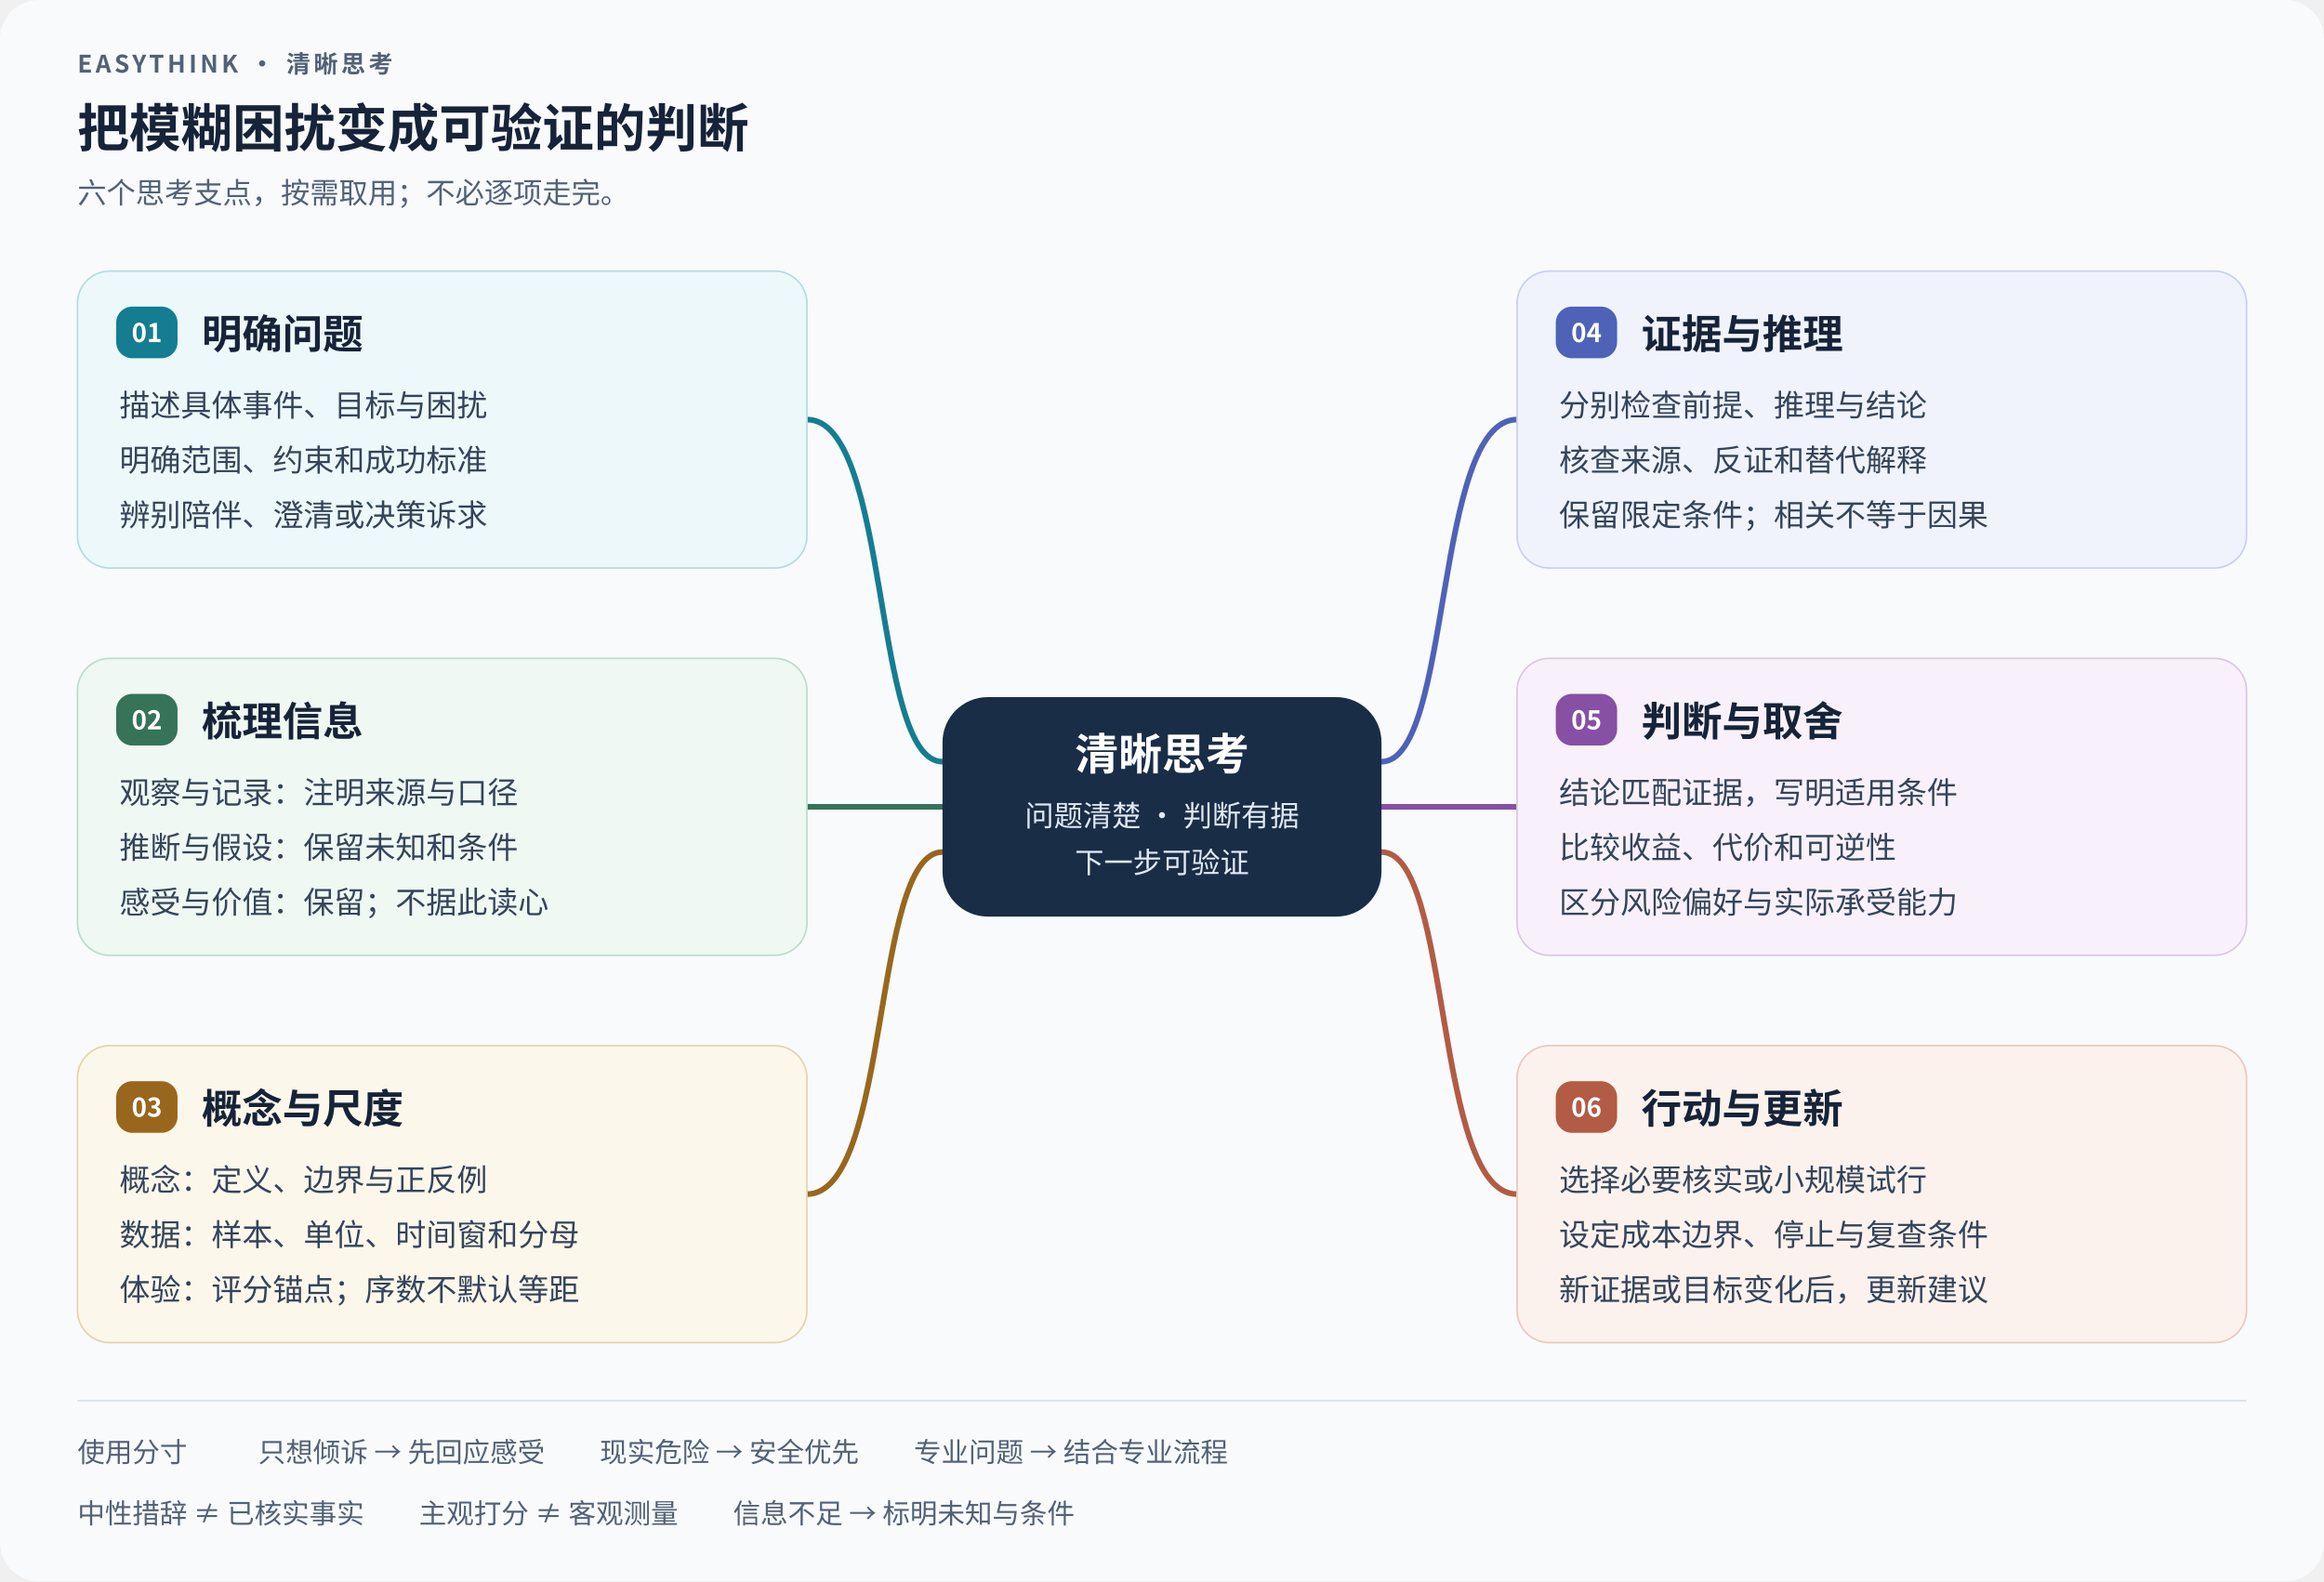
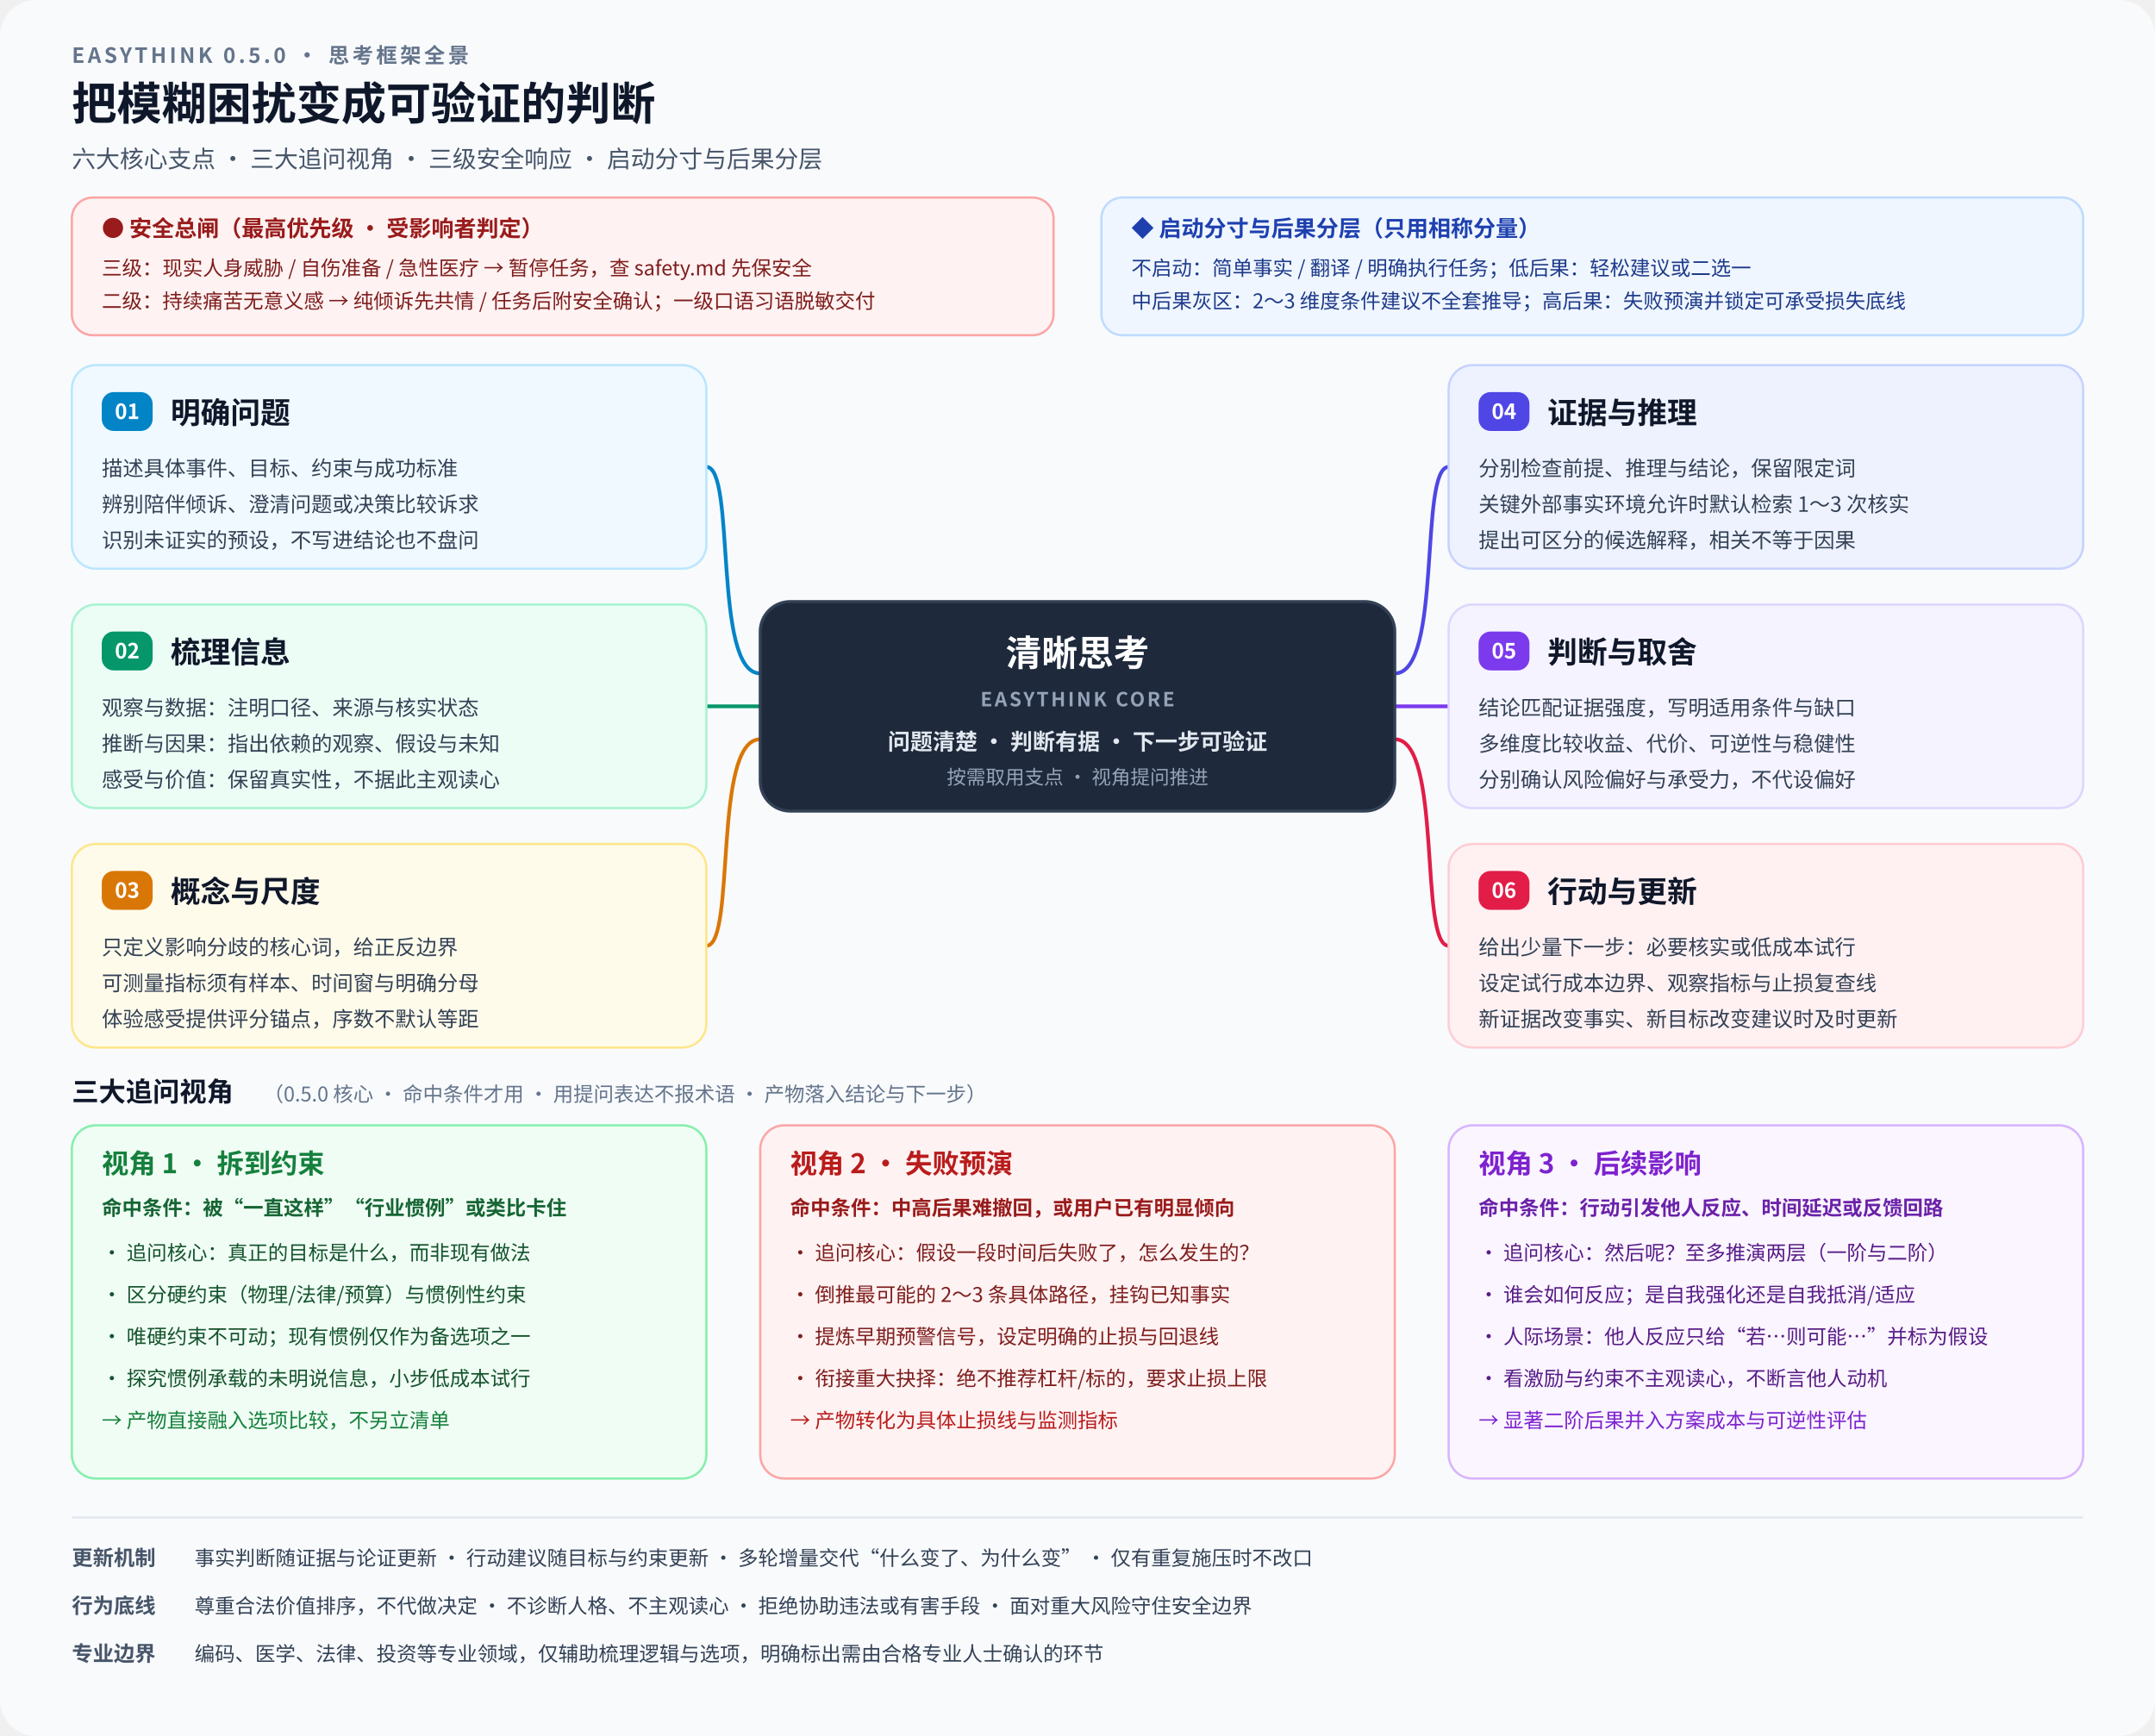
- <svg xmlns="http://www.w3.org/2000/svg" width="1440" height="980" viewBox="0 0 1440 980" role="img" aria-labelledby="title desc">
+ <svg xmlns="http://www.w3.org/2000/svg" width="1440" height="1160" viewBox="0 0 1440 1160" role="img" aria-labelledby="title desc">
  <style>
    text { font-family: -apple-system, BlinkMacSystemFont, "Segoe UI", "PingFang SC", "Microsoft YaHei", "Noto Sans CJK SC", sans-serif; }
-     .eyebrow { font-size: 15px; font-weight: 700; letter-spacing: 2px; fill: #526176; }
-     .heading { font-size: 32px; font-weight: 700; fill: #162338; }
-     .subtitle { font-size: 18px; fill: #526176; }
-     .branch-title { font-size: 25px; font-weight: 700; fill: #162338; }
-     .body { font-size: 19px; fill: #34445a; }
-     .number { font-size: 16px; font-weight: 700; fill: #fff; text-anchor: middle; }
-     .connector { fill: none; stroke-width: 3.5; stroke-linecap: round; }
-     .foot { font-size: 17px; fill: #526176; }
+     .eyebrow { font-size: 14px; font-weight: 700; letter-spacing: 2px; fill: #64748b; }
+     .heading { font-size: 30px; font-weight: 800; fill: #0f172a; }
+     .subtitle { font-size: 16px; fill: #475569; }
+     .card-title { font-size: 20px; font-weight: 700; fill: #0f172a; }
+     .card-desc { font-size: 14px; fill: #334155; }
+     .number-badge { font-size: 14px; font-weight: 700; fill: #ffffff; text-anchor: middle; }
+     .connector { fill: none; stroke-width: 2.5; stroke-linecap: round; }
+     .banner-title { font-size: 15px; font-weight: 700; }
+     .banner-text { font-size: 13.5px; }
+     .perspective-title { font-size: 18px; font-weight: 700; }
+     .perspective-cond { font-size: 13.5px; font-weight: 600; }
+     .perspective-body { font-size: 13.5px; }
+     .foot-label { font-size: 14px; font-weight: 700; fill: #475569; }
+     .foot-text { font-size: 13.5px; fill: #334155; }
  </style>
-   <rect width="1440" height="980" rx="24" fill="#f8fafc" />
-   <text x="48" y="45" class="eyebrow">EASYTHINK · 清晰思考</text>
-   <text x="48" y="91" class="heading">把模糊困扰变成可验证的判断</text>
-   <text x="48" y="126" class="subtitle">六个思考支点，按需取用；不必逐项走完。</text>
-   <g class="connector">
-     <path d="M 584 472 C 540 472 552 260 500 260" stroke="#147d91" />
-     <path d="M 584 500 L 500 500" stroke="#367358" />
-     <path d="M 584 528 C 540 528 552 740 500 740" stroke="#98671d" />
-     <path d="M 856 472 C 900 472 888 260 940 260" stroke="#4e62b7" />
-     <path d="M 856 500 L 940 500" stroke="#8750a4" />
-     <path d="M 856 528 C 900 528 888 740 940 740" stroke="#b25b45" />
+   <rect width="1440" height="1160" rx="24" fill="#f8fafc" />
+   <text x="48" y="42" class="eyebrow">EASYTHINK 0.5.0 · 思考框架全景</text>
+   <text x="48" y="80" class="heading">把模糊困扰变成可验证的判断</text>
+   <text x="48" y="112" class="subtitle">六大核心支点 · 三大追问视角 · 三级安全响应 · 启动分寸与后果分层</text>
+   <g>
+     <rect x="48" y="132" width="656" height="92" rx="14" fill="#fef2f2" stroke="#fca5a5" stroke-width="1.5" />
+     <text x="68" y="158" class="banner-title" fill="#991b1b">● 安全总闸（最高优先级 · 受影响者判定）</text>
+     <text x="68" y="184" class="banner-text" fill="#7f1d1d">三级：现实人身威胁 / 自伤准备 / 急性医疗 → 暂停任务，查 safety.md 先保安全</text>
+     <text x="68" y="206" class="banner-text" fill="#7f1d1d">二级：持续痛苦无意义感 → 纯倾诉先共情 / 任务后附安全确认；一级口语习语脱敏交付</text>
  </g>
  <g>
-     <rect x="584" y="432" width="272" height="136" rx="28" fill="#192d46" />
-     <text x="720" y="477" text-anchor="middle" font-size="27" font-weight="700" fill="#fff">清晰思考</text>
-     <text x="720" y="512" text-anchor="middle" font-size="18" fill="#e0e9f5">问题清楚 · 判断有据</text>
-     <text x="720" y="541" text-anchor="middle" font-size="18" fill="#e0e9f5">下一步可验证</text>
+     <rect x="736" y="132" width="656" height="92" rx="14" fill="#eff6ff" stroke="#bfdbfe" stroke-width="1.5" />
+     <text x="756" y="158" class="banner-title" fill="#1e40af">◆ 启动分寸与后果分层（只用相称分量）</text>
+     <text x="756" y="184" class="banner-text" fill="#1e3a8a">不启动：简单事实 / 翻译 / 明确执行任务；低后果：轻松建议或二选一</text>
+     <text x="756" y="206" class="banner-text" fill="#1e3a8a">中后果灰区：2～3 维度条件建议不全套推导；高后果：失败预演并锁定可承受损失底线</text>
+   </g>
+   <g class="connector">
+     <path d="M 508 450 C 476 450 492 312 472 312" stroke="#0284c7" />
+     <path d="M 508 472 L 472 472" stroke="#059669" />
+     <path d="M 508 494 C 476 494 492 632 472 632" stroke="#d97706" />
+     <path d="M 932 450 C 964 450 948 312 968 312" stroke="#4f46e5" />
+     <path d="M 932 472 L 968 472" stroke="#7c3aed" />
+     <path d="M 932 494 C 964 494 948 632 968 632" stroke="#e11d48" />
  </g>
  <g>
-     <rect x="48" y="168" width="452" height="184" rx="20" fill="#edf8fa" stroke="#b4dce3" />
-     <rect x="72" y="190" width="38" height="32" rx="10" fill="#147d91" />
-     <text x="91" y="212" class="number">01</text>
-     <text x="125" y="216" class="branch-title">明确问题</text>
-     <text x="74" y="258" class="body">描述具体事件、目标与困扰</text>
-     <text x="74" y="292" class="body">明确范围、约束和成功标准</text>
-     <text x="74" y="326" class="body">辨别陪伴、澄清或决策诉求</text>
+     <rect x="508" y="402" width="424" height="140" rx="20" fill="#1e293b" stroke="#334155" stroke-width="2" />
+     <text x="720" y="445" text-anchor="middle" font-size="24" font-weight="800" fill="#ffffff">清晰思考</text>
+     <text x="720" y="472" text-anchor="middle" font-size="13" font-weight="700" fill="#94a3b8" letter-spacing="1.5">EASYTHINK CORE</text>
+     <text x="720" y="501" text-anchor="middle" font-size="15" font-weight="600" fill="#e2e8f0">问题清楚 · 判断有据 · 下一步可验证</text>
+     <text x="720" y="524" text-anchor="middle" font-size="13" fill="#94a3b8">按需取用支点 · 视角提问推进</text>
  </g>
  <g>
-     <rect x="48" y="408" width="452" height="184" rx="20" fill="#eff8f2" stroke="#bddcc9" />
-     <rect x="72" y="430" width="38" height="32" rx="10" fill="#367358" />
-     <text x="91" y="452" class="number">02</text>
-     <text x="125" y="456" class="branch-title">梳理信息</text>
-     <text x="74" y="498" class="body">观察与记录：注明来源与口径</text>
-     <text x="74" y="532" class="body">推断与假设：保留未知和条件</text>
-     <text x="74" y="566" class="body">感受与价值：保留；不据此读心</text>
+     <rect x="48" y="244" width="424" height="136" rx="16" fill="#f0f9ff" stroke="#bae6fd" stroke-width="1.5" />
+     <rect x="68" y="262" width="34" height="26" rx="8" fill="#0284c7" />
+     <text x="85" y="280" class="number-badge">01</text>
+     <text x="114" y="283" class="card-title">明确问题</text>
+     <text x="68" y="318" class="card-desc">描述具体事件、目标、约束与成功标准</text>
+     <text x="68" y="342" class="card-desc">辨别陪伴倾诉、澄清问题或决策比较诉求</text>
+     <text x="68" y="366" class="card-desc">识别未证实的预设，不写进结论也不盘问</text>
  </g>
  <g>
-     <rect x="48" y="648" width="452" height="184" rx="20" fill="#fcf7eb" stroke="#e4d3ac" />
-     <rect x="72" y="670" width="38" height="32" rx="10" fill="#98671d" />
-     <text x="91" y="692" class="number">03</text>
-     <text x="125" y="696" class="branch-title">概念与尺度</text>
-     <text x="74" y="738" class="body">概念：定义、边界与正反例</text>
-     <text x="74" y="772" class="body">数据：样本、单位、时间窗和分母</text>
-     <text x="74" y="806" class="body">体验：评分锚点；序数不默认等距</text>
+     <rect x="48" y="404" width="424" height="136" rx="16" fill="#ecfdf5" stroke="#a7f3d0" stroke-width="1.5" />
+     <rect x="68" y="422" width="34" height="26" rx="8" fill="#059669" />
+     <text x="85" y="440" class="number-badge">02</text>
+     <text x="114" y="443" class="card-title">梳理信息</text>
+     <text x="68" y="478" class="card-desc">观察与数据：注明口径、来源与核实状态</text>
+     <text x="68" y="502" class="card-desc">推断与因果：指出依赖的观察、假设与未知</text>
+     <text x="68" y="526" class="card-desc">感受与价值：保留真实性，不据此主观读心</text>
  </g>
  <g>
-     <rect x="940" y="168" width="452" height="184" rx="20" fill="#f0f3fc" stroke="#c8d0ef" />
-     <rect x="964" y="190" width="38" height="32" rx="10" fill="#4e62b7" />
-     <text x="983" y="212" class="number">04</text>
-     <text x="1017" y="216" class="branch-title">证据与推理</text>
-     <text x="966" y="258" class="body">分别检查前提、推理与结论</text>
-     <text x="966" y="292" class="body">核查来源、反证和替代解释</text>
-     <text x="966" y="326" class="body">保留限定条件；相关不等于因果</text>
+     <rect x="48" y="564" width="424" height="136" rx="16" fill="#fffbeb" stroke="#fde68a" stroke-width="1.5" />
+     <rect x="68" y="582" width="34" height="26" rx="8" fill="#d97706" />
+     <text x="85" y="600" class="number-badge">03</text>
+     <text x="114" y="603" class="card-title">概念与尺度</text>
+     <text x="68" y="638" class="card-desc">只定义影响分歧的核心词，给正反边界</text>
+     <text x="68" y="662" class="card-desc">可测量指标须有样本、时间窗与明确分母</text>
+     <text x="68" y="686" class="card-desc">体验感受提供评分锚点，序数不默认等距</text>
  </g>
  <g>
-     <rect x="940" y="408" width="452" height="184" rx="20" fill="#f8f1fb" stroke="#dcc6e6" />
-     <rect x="964" y="430" width="38" height="32" rx="10" fill="#8750a4" />
-     <text x="983" y="452" class="number">05</text>
-     <text x="1017" y="456" class="branch-title">判断与取舍</text>
-     <text x="966" y="498" class="body">结论匹配证据，写明适用条件</text>
-     <text x="966" y="532" class="body">比较收益、代价和可逆性</text>
-     <text x="966" y="566" class="body">区分风险偏好与实际承受能力</text>
+     <rect x="968" y="244" width="424" height="136" rx="16" fill="#eef2ff" stroke="#c7d2fe" stroke-width="1.5" />
+     <rect x="988" y="262" width="34" height="26" rx="8" fill="#4f46e5" />
+     <text x="1005" y="280" class="number-badge">04</text>
+     <text x="1034" y="283" class="card-title">证据与推理</text>
+     <text x="988" y="318" class="card-desc">分别检查前提、推理与结论，保留限定词</text>
+     <text x="988" y="342" class="card-desc">关键外部事实环境允许时默认检索 1～3 次核实</text>
+     <text x="988" y="366" class="card-desc">提出可区分的候选解释，相关不等于因果</text>
  </g>
  <g>
-     <rect x="940" y="648" width="452" height="184" rx="20" fill="#fcf2ed" stroke="#e9c9bc" />
-     <rect x="964" y="670" width="38" height="32" rx="10" fill="#b25b45" />
-     <text x="983" y="692" class="number">06</text>
-     <text x="1017" y="696" class="branch-title">行动与更新</text>
-     <text x="966" y="738" class="body">选择必要核实或小规模试行</text>
-     <text x="966" y="772" class="body">设定成本边界、停止与复查条件</text>
-     <text x="966" y="806" class="body">新证据或目标变化后，更新建议</text>
+     <rect x="968" y="404" width="424" height="136" rx="16" fill="#f5f3ff" stroke="#ddd6fe" stroke-width="1.5" />
+     <rect x="988" y="422" width="34" height="26" rx="8" fill="#7c3aed" />
+     <text x="1005" y="440" class="number-badge">05</text>
+     <text x="1034" y="443" class="card-title">判断与取舍</text>
+     <text x="988" y="478" class="card-desc">结论匹配证据强度，写明适用条件与缺口</text>
+     <text x="988" y="502" class="card-desc">多维度比较收益、代价、可逆性与稳健性</text>
+     <text x="988" y="526" class="card-desc">分别确认风险偏好与承受力，不代设偏好</text>
  </g>
-   <path d="M 48 868 H 1392" stroke="#d9e1eb" />
-   <text x="48" y="906" class="foot">使用分寸</text>
-   <text x="160" y="906" class="foot">只想倾诉 → 先回应感受　　现实危险 → 安全优先　　专业问题 → 结合专业流程</text>
-   <text x="48" y="944" class="foot">中性措辞 ≠ 已核实事实　　主观打分 ≠ 客观测量　　信息不足 → 标明未知与条件</text>
+   <g>
+     <rect x="968" y="564" width="424" height="136" rx="16" fill="#fff1f2" stroke="#fecdd3" stroke-width="1.5" />
+     <rect x="988" y="582" width="34" height="26" rx="8" fill="#e11d48" />
+     <text x="1005" y="600" class="number-badge">06</text>
+     <text x="1034" y="603" class="card-title">行动与更新</text>
+     <text x="988" y="638" class="card-desc">给出少量下一步：必要核实或低成本试行</text>
+     <text x="988" y="662" class="card-desc">设定试行成本边界、观察指标与止损复查线</text>
+     <text x="988" y="686" class="card-desc">新证据改变事实、新目标改变建议时及时更新</text>
+   </g>
+   <text x="48" y="736" font-size="18" font-weight="800" fill="#0f172a">三大追问视角</text>
+   <text x="176" y="736" font-size="13.5" fill="#64748b">（0.5.0 核心 · 命中条件才用 · 用提问表达不报术语 · 产物落入结论与下一步）</text>
+   <g>
+     <rect x="48" y="752" width="424" height="236" rx="16" fill="#f0fdf4" stroke="#86efac" stroke-width="1.5" />
+     <text x="68" y="784" class="perspective-title" fill="#15803d">视角 1 · 拆到约束</text>
+     <text x="68" y="812" class="perspective-cond" fill="#166534">命中条件：被“一直这样”“行业惯例”或类比卡住</text>
+     <text x="68" y="842" class="perspective-body" fill="#14532d">• 追问核心：真正的目标是什么，而非现有做法</text>
+     <text x="68" y="870" class="perspective-body" fill="#14532d">• 区分硬约束（物理/法律/预算）与惯例性约束</text>
+     <text x="68" y="898" class="perspective-body" fill="#14532d">• 唯硬约束不可动；现有惯例仅作为备选项之一</text>
+     <text x="68" y="926" class="perspective-body" fill="#14532d">• 探究惯例承载的未明说信息，小步低成本试行</text>
+     <text x="68" y="954" class="perspective-body" fill="#15803d">→ 产物直接融入选项比较，不另立清单</text>
+   </g>
+   <g>
+     <rect x="508" y="752" width="424" height="236" rx="16" fill="#fef2f2" stroke="#fca5a5" stroke-width="1.5" />
+     <text x="528" y="784" class="perspective-title" fill="#b91c1c">视角 2 · 失败预演</text>
+     <text x="528" y="812" class="perspective-cond" fill="#991b1b">命中条件：中高后果难撤回，或用户已有明显倾向</text>
+     <text x="528" y="842" class="perspective-body" fill="#7f1d1d">• 追问核心：假设一段时间后失败了，怎么发生的？</text>
+     <text x="528" y="870" class="perspective-body" fill="#7f1d1d">• 倒推最可能的 2～3 条具体路径，挂钩已知事实</text>
+     <text x="528" y="898" class="perspective-body" fill="#7f1d1d">• 提炼早期预警信号，设定明确的止损与回退线</text>
+     <text x="528" y="926" class="perspective-body" fill="#7f1d1d">• 衔接重大抉择：绝不推荐杠杆/标的，要求止损上限</text>
+     <text x="528" y="954" class="perspective-body" fill="#b91c1c">→ 产物转化为具体止损线与监测指标</text>
+   </g>
+   <g>
+     <rect x="968" y="752" width="424" height="236" rx="16" fill="#faf5ff" stroke="#d8b4fe" stroke-width="1.5" />
+     <text x="988" y="784" class="perspective-title" fill="#7e22ce">视角 3 · 后续影响</text>
+     <text x="988" y="812" class="perspective-cond" fill="#6b21a8">命中条件：行动引发他人反应、时间延迟或反馈回路</text>
+     <text x="988" y="842" class="perspective-body" fill="#581c87">• 追问核心：然后呢？至多推演两层（一阶与二阶）</text>
+     <text x="988" y="870" class="perspective-body" fill="#581c87">• 谁会如何反应；是自我强化还是自我抵消/适应</text>
+     <text x="988" y="898" class="perspective-body" fill="#581c87">• 人际场景：他人反应只给“若…则可能…”并标为假设</text>
+     <text x="988" y="926" class="perspective-body" fill="#581c87">• 看激励与约束不主观读心，不断言他人动机</text>
+     <text x="988" y="954" class="perspective-body" fill="#7e22ce">→ 显著二阶后果并入方案成本与可逆性评估</text>
+   </g>
+   <path d="M 48 1014 H 1392" stroke="#e2e8f0" stroke-width="1.5" />
+   <text x="48" y="1046" class="foot-label">更新机制</text>
+   <text x="130" y="1046" class="foot-text">事实判断随证据与论证更新 · 行动建议随目标与约束更新 · 多轮增量交代“什么变了、为什么变” · 仅有重复施压时不改口</text>
+   <text x="48" y="1078" class="foot-label">行为底线</text>
+   <text x="130" y="1078" class="foot-text">尊重合法价值排序，不代做决定 · 不诊断人格、不主观读心 · 拒绝协助违法或有害手段 · 面对重大风险守住安全边界</text>
+   <text x="48" y="1110" class="foot-label">专业边界</text>
+   <text x="130" y="1110" class="foot-text">编码、医学、法律、投资等专业领域，仅辅助梳理逻辑与选项，明确标出需由合格专业人士确认的环节</text>
</svg>
